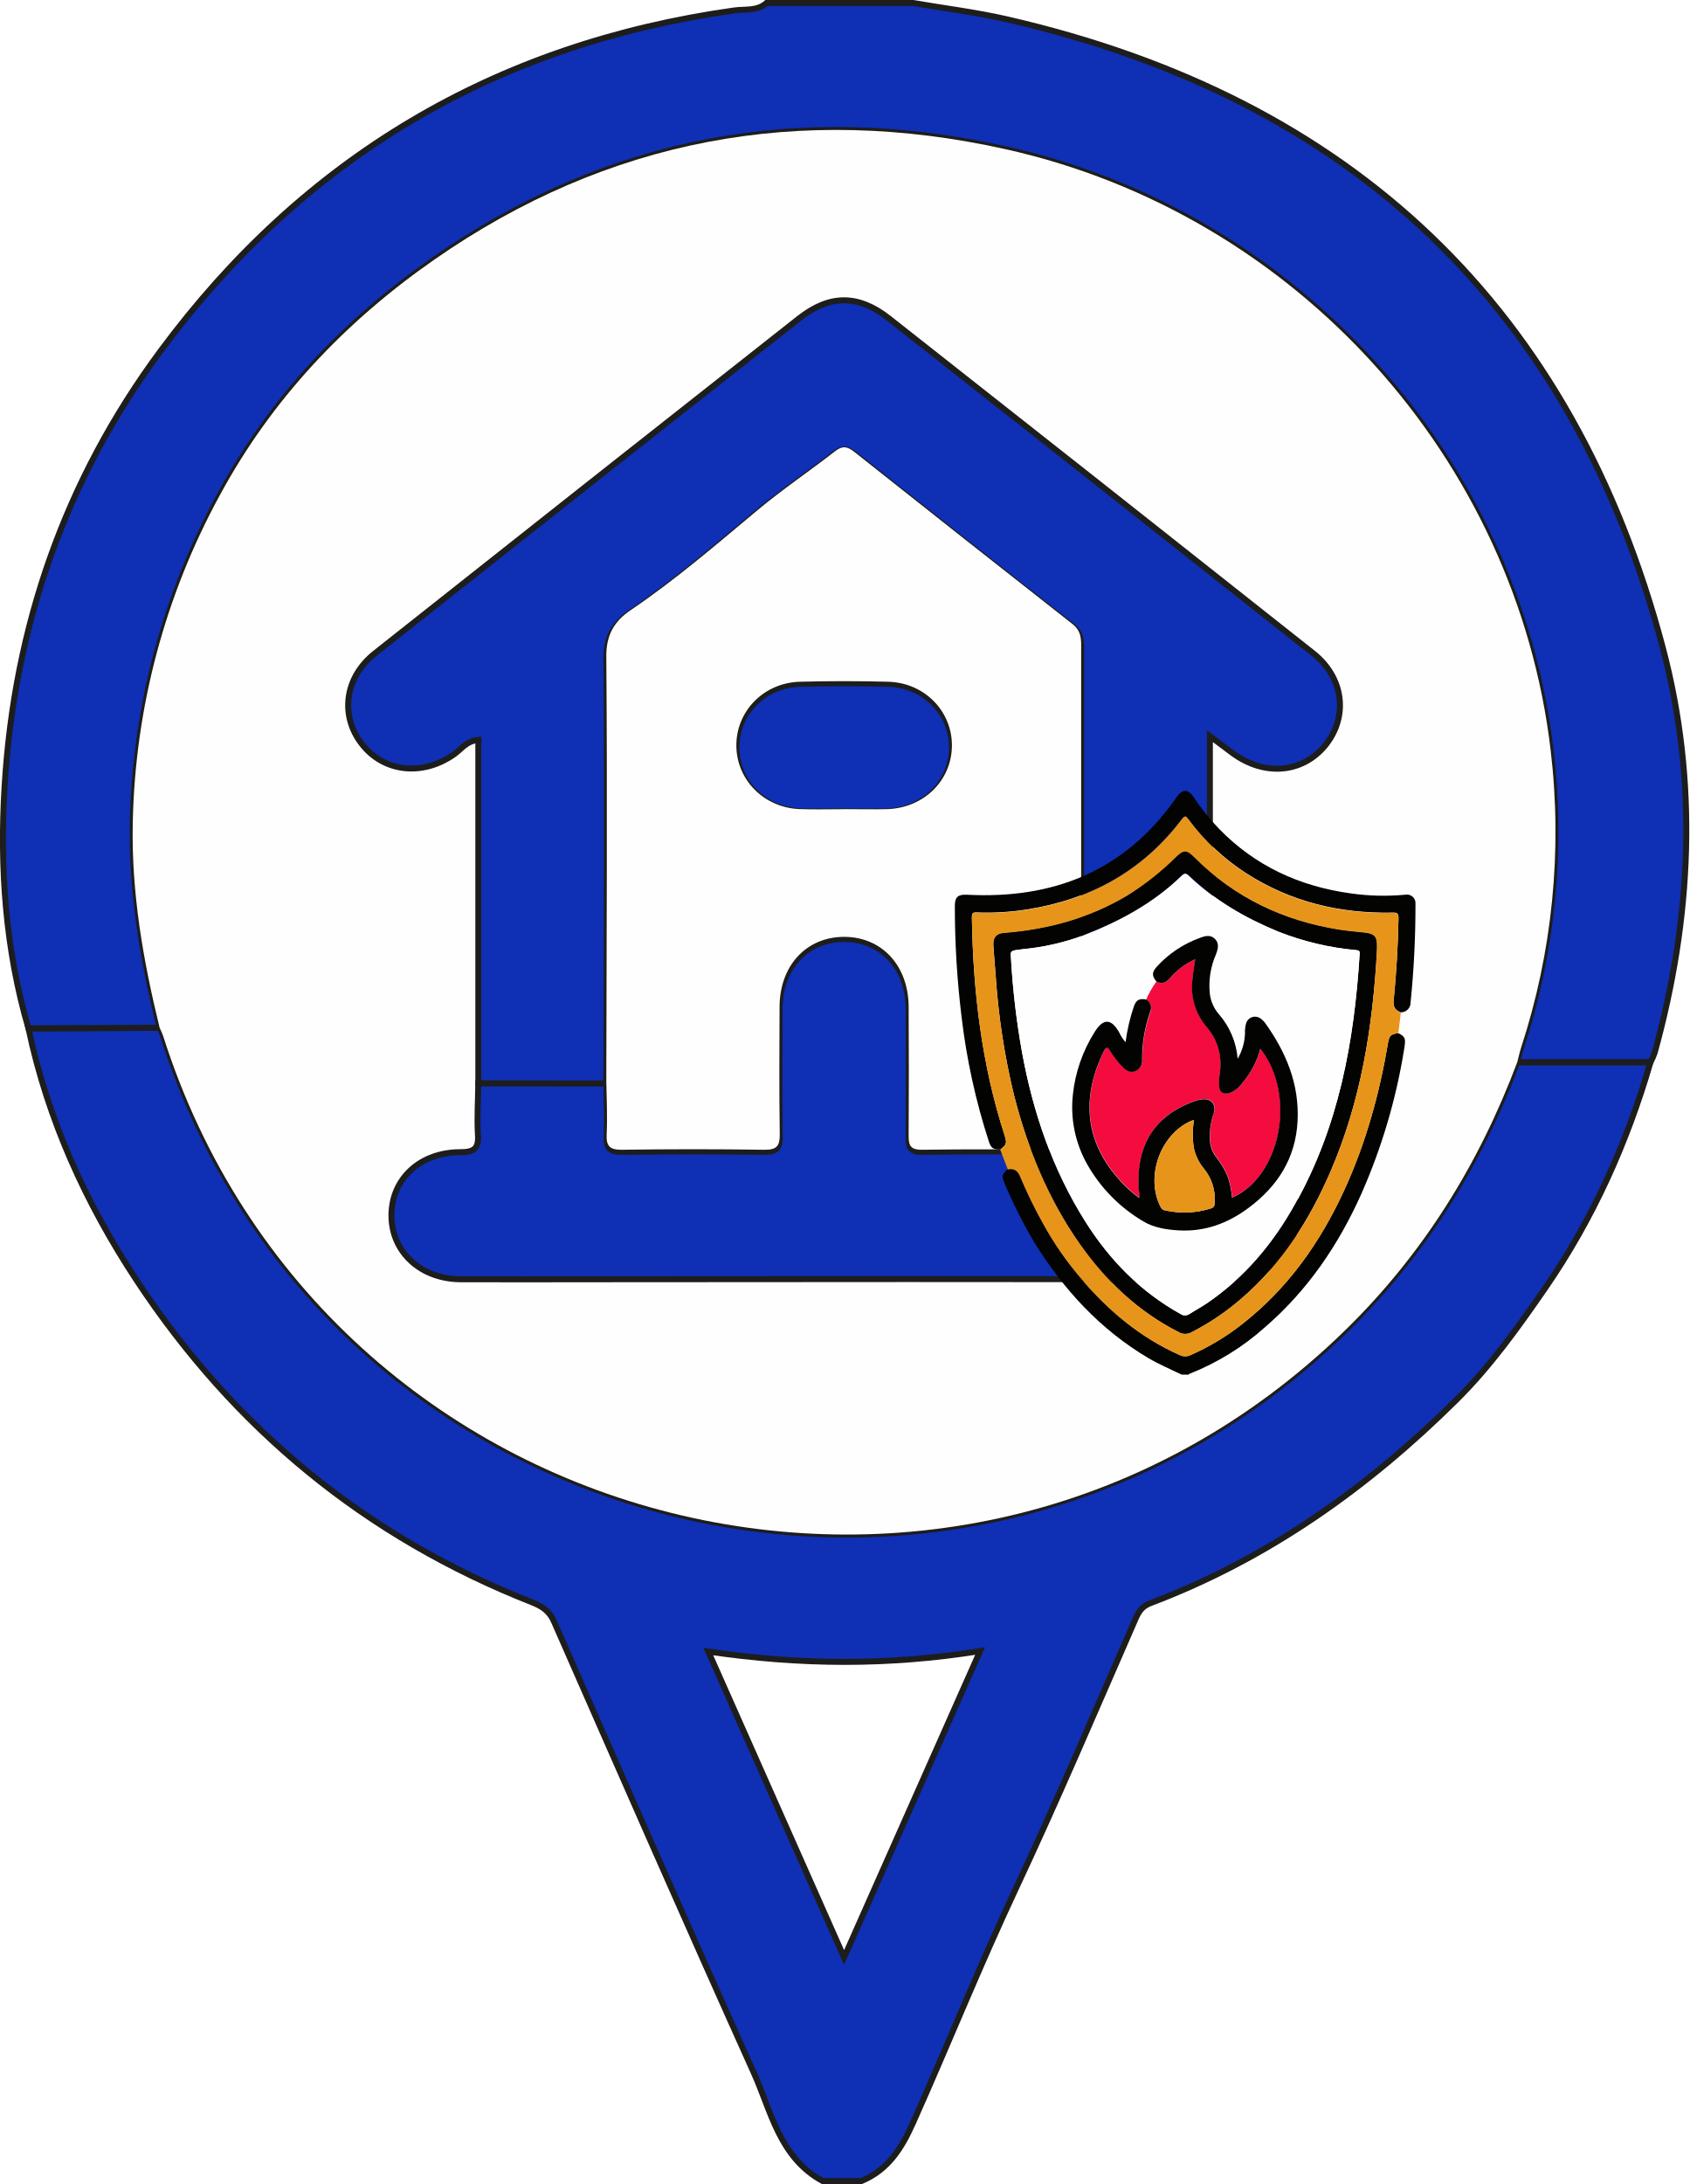
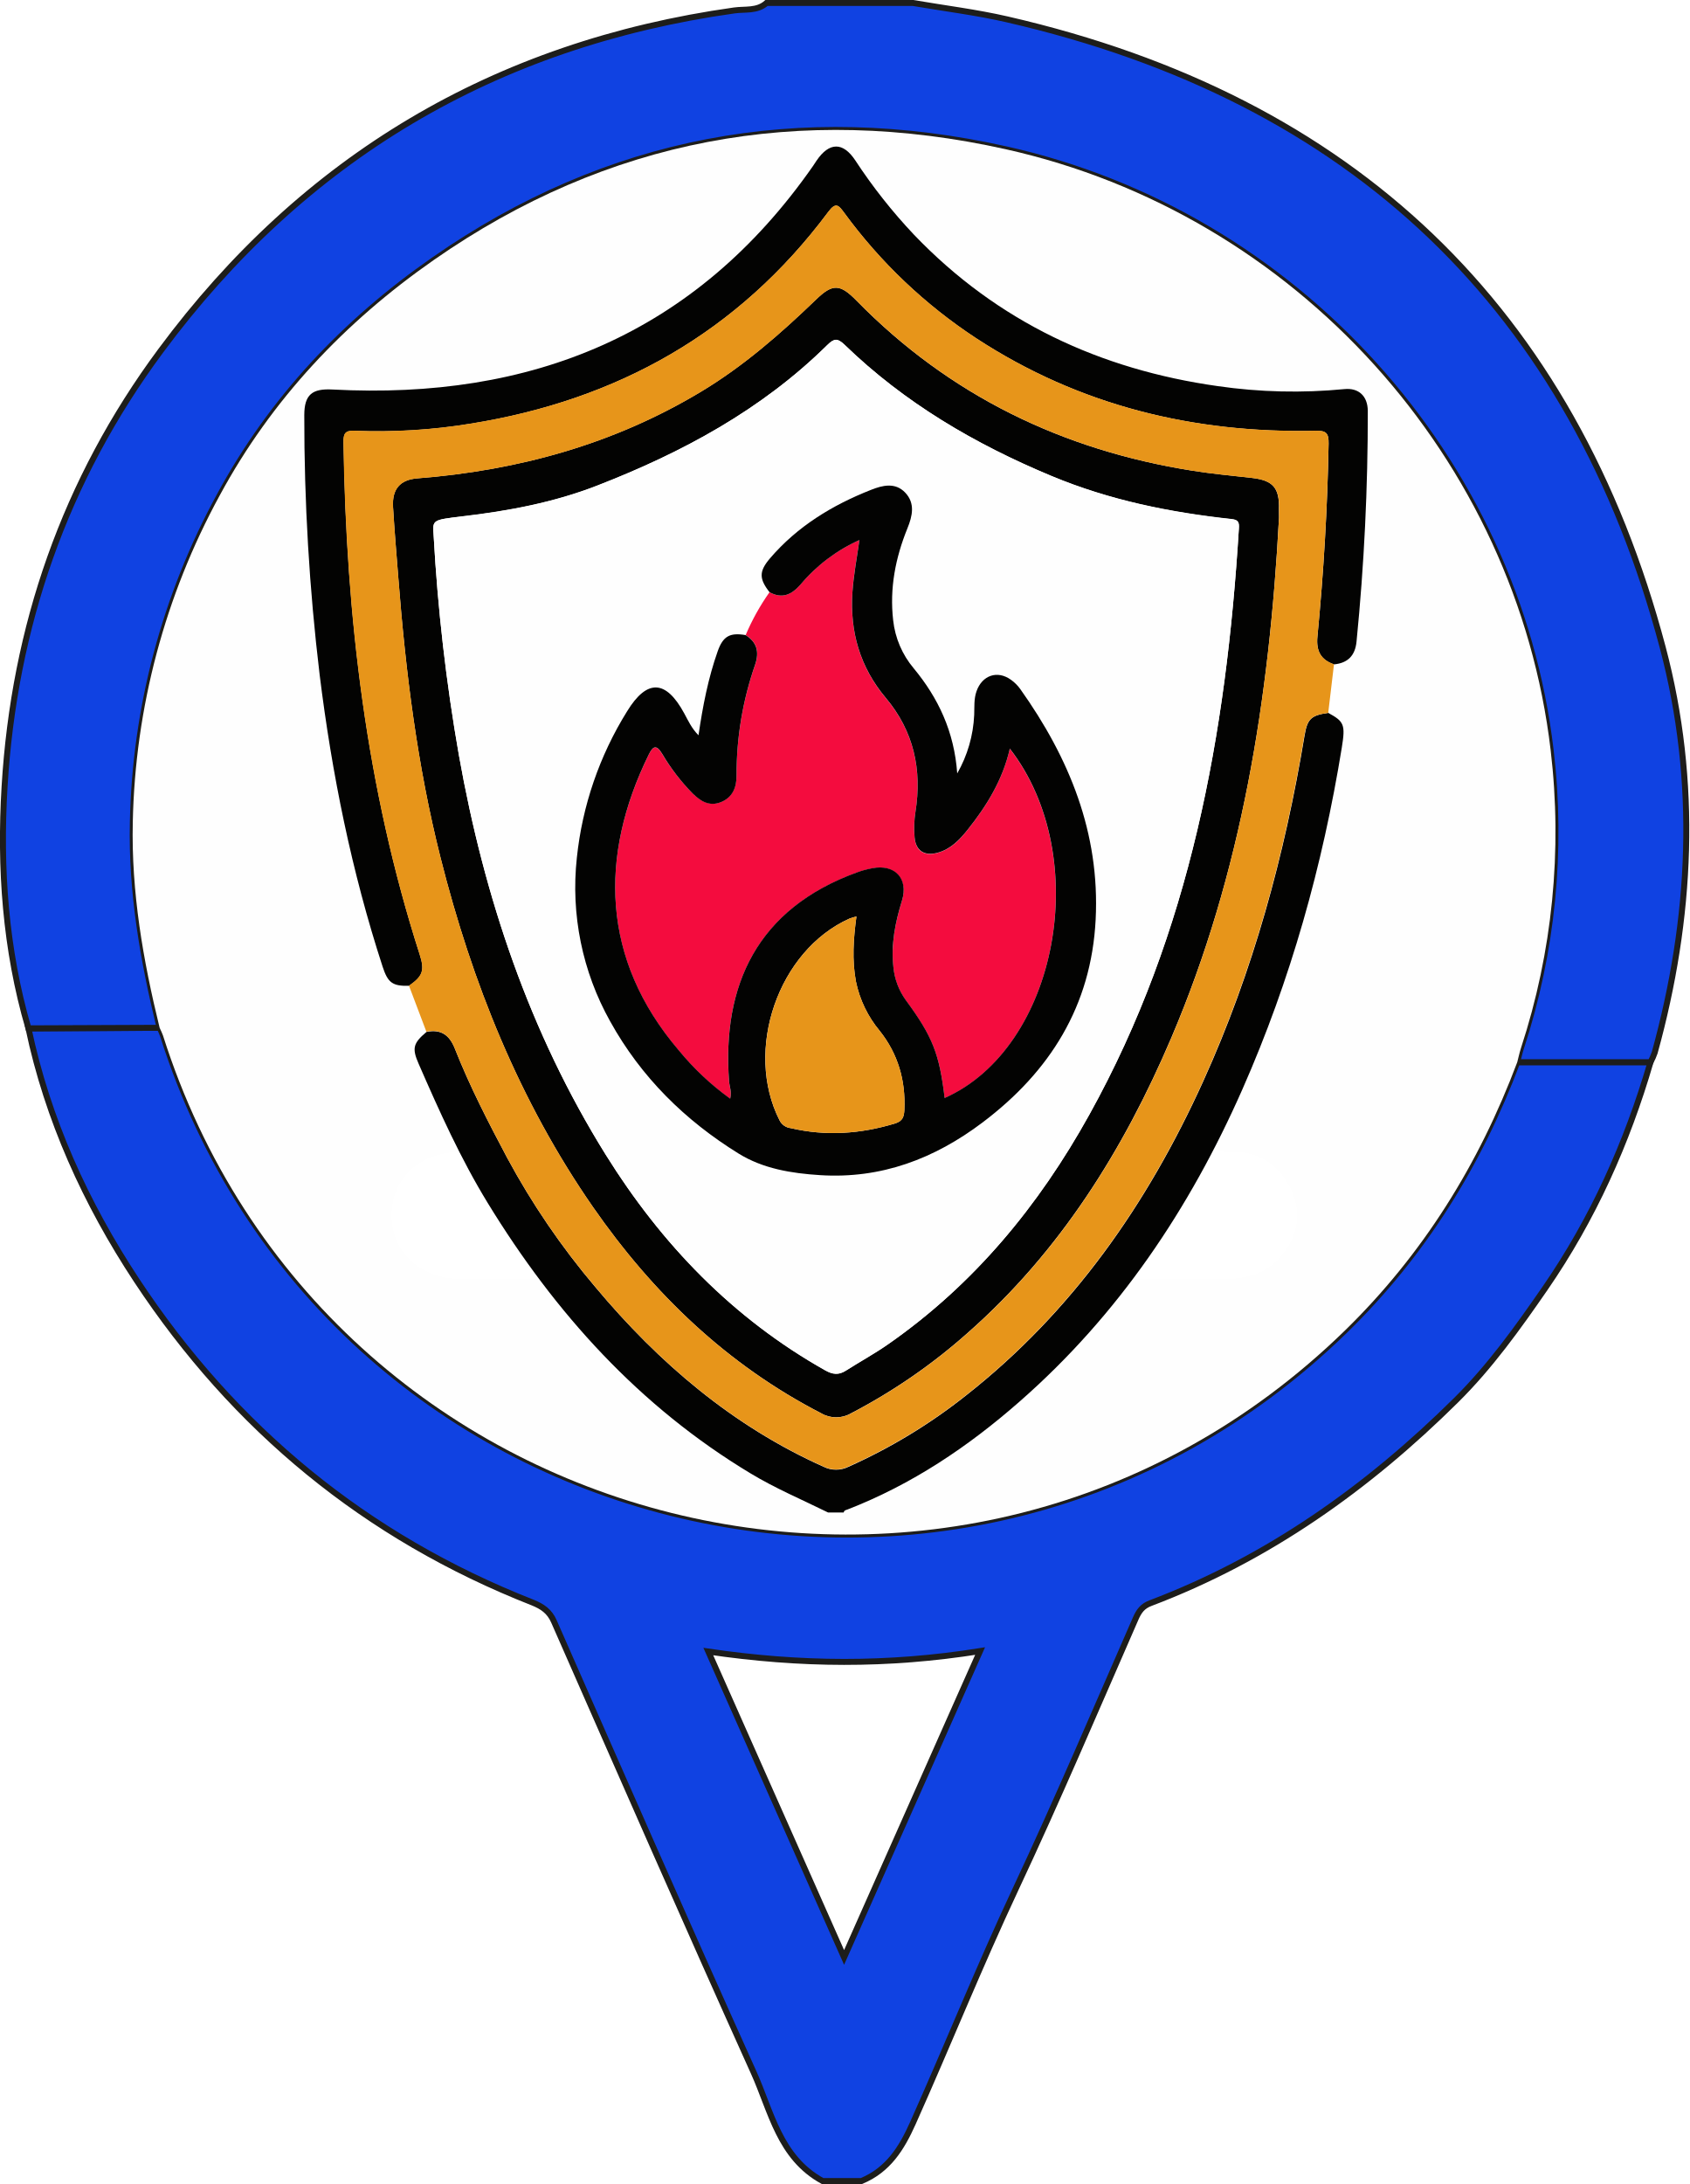
<svg xmlns="http://www.w3.org/2000/svg" viewBox="0 0 566.49 732.21">
  <defs>
-     <style>.cls-1{fill:#0f2fb5;stroke:#1d1d1b;stroke-miterlimit:10;stroke-width:2px;}.cls-2{fill:#fefefe;}.cls-3{fill:#030302;}.cls-4{fill:#e7951a;}.cls-5{fill:#f40c3e;}</style>
+     <style>.cls-1{fill:#1042e2;stroke:#1d1d1b;stroke-miterlimit:10;stroke-width:2px;}.cls-2{fill:#fefefe;}.cls-3{fill:#030302;}.cls-4{fill:#e7951a;}.cls-5{fill:#f40c3e;}</style>
  </defs>
  <g id="Capa_4" data-name="Capa 4">
    <path class="cls-1" d="M275.84,731.21c-14.45-7.91-17.19-23.27-23.08-36.34-22.67-50.27-44.79-100.79-67-151.27-1.5-3.42-3.86-5-7.14-6.33-56-22-100.07-58.42-132.79-108-17.1-25.92-29.85-54-36.29-84.5l44-.18a27.48,27.48,0,0,1,1.11,2.56c54,170.12,268.22,223.68,396.24,99.05,26.32-25.63,45.11-56,57.91-90.08h44.69c-7.91,27.07-19.26,52.47-35.43,75.89-9.1,13.16-18.36,26.11-29.72,37.37-29.6,29.32-63.06,53.15-102.51,68.08-2.69,1-3.89,2.67-5,5.2-13.25,30.27-26.18,60.69-40.22,90.61-12.15,25.89-22.8,52.4-34.46,78.48-3.79,8.48-8.32,15.75-17.29,19.47Zm52.83-177.67c-30.95,4.94-60.41,4.69-91.14.16,15.35,34.57,30.16,67.92,45.53,102.55Z" />
    <path class="cls-1" d="M53.53,344.58l-44,.18c-7.72-26.51-9.64-53.68-8-81C4.73,210.15,21.72,161,53.93,117.56,101.73,53.06,165.82,14.81,246.23,3.5c3.6-.51,7.69.3,10.81-2.5H306.2c10.53,1.81,21.17,3.11,31.56,5.5,116,26.66,189.65,97,219.81,210.5,12,45.19,9.78,90.83-2.68,135.92a22,22,0,0,1-1.41,3.19H508.79c.42-1.59.75-3.2,1.26-4.77A232.63,232.63,0,0,0,520,251.5C508.51,153.9,434.69,71.75,337.3,50.05c-69.08-15.4-133.56-3.48-191.78,37.09-30,20.88-54.42,46.74-71.86,79A238.66,238.66,0,0,0,44.55,275.62C44,299.06,48,321.91,53.53,344.58Z" />
    <path class="cls-2" d="M53.53,344.58c-5.55-22.67-9.54-45.52-9-69A238.66,238.66,0,0,1,73.66,166.13c17.44-32.25,41.9-58.11,71.86-79,58.22-40.57,122.7-52.49,191.78-37.09C434.69,71.75,508.51,153.9,520,251.5a232.63,232.63,0,0,1-9.94,99.84c-.51,1.57-.84,3.18-1.26,4.77-12.8,34.1-31.59,64.45-57.91,90.08-128,124.63-342.22,71.07-396.24-99.05A27.48,27.48,0,0,0,53.53,344.58ZM160.4,363.24c-.07,5.7-.47,11.42-.1,17.09.31,4.73-1.33,5.87-6,5.89-13.62,0-23,9.07-23,21.31s9.79,21.21,23.16,21.3c14.69.09,29.38,0,44.08,0q105.85,0,211.71,0c7.36,0,13.92-1.58,18.86-7.13,5.89-6.62,7.65-14.3,4-22.5-3.86-8.62-10.9-13.35-20.49-13-5.38.17-7.14-1.19-6.77-6.63.48-6.84,0-13.76-.08-20.65V246.75c3.44,2.58,5.49,4.12,7.54,5.64,10.61,7.86,23.38,6.86,31.07-2.44,7.91-9.56,6.44-22.72-4-31q-71-56.24-142.2-112.22c-10.36-8.16-19.92-8.09-30.21,0Q196.8,162.84,125.77,219c-10.17,8.05-11.87,20.69-4.43,30.37s20.37,11,31,3.47c2.39-1.69,4.18-4.49,8.09-4.8Z" />
-     <path class="cls-1" d="M160.4,363.24V248.07c-3.91.31-5.7,3.11-8.09,4.8-10.6,7.48-23.63,6.07-31-3.47s-5.74-22.32,4.43-30.37q71-56.21,142.19-112.25c10.29-8.1,19.85-8.17,30.21,0q71.19,56,142.2,112.22c10.41,8.24,11.88,21.4,4,31-7.69,9.3-20.46,10.3-31.07,2.44-2-1.52-4.1-3.06-7.54-5.64V359H362.82c-.08-2.6-.24-5.21-.24-7.81q0-66.22,0-132.46c0-3.27.26-6.24-3-8.81-24.47-19.08-48.78-38.37-73.08-57.65-2.18-1.72-3.87-2.2-6.3-.32-8.71,6.73-17.88,12.92-26.32,20-13.81,11.53-27.41,23.27-42.37,33.39-5.4,3.65-8.24,8.16-8.18,15.57.4,47.47.09,94.94,0,142.41Z" />
-     <path class="cls-1" d="M160.4,363.24h42.92c.07,5.93.4,11.87.12,17.78-.19,4.07,1.17,5.21,5.25,5.16q23.81-.33,47.62,0c4.2.06,5.24-1.28,5.18-5.24-.22-14.23-.13-28.46-.07-42.7.06-13.8,9-23.44,21.65-23.43s21.58,9.63,21.64,23.44q.1,21.35,0,42.7c0,3.16.05,5.29,4.41,5.23,16.35-.23,32.71-.17,49.06,0,3.44,0,4.58-1,4.51-4.42-.16-7.59.07-15.18.14-22.77h42.91c.07,6.88.56,13.8.08,20.64-.37,5.44,1.39,6.8,6.77,6.63,9.59-.32,16.63,4.41,20.49,13,3.67,8.2,1.91,15.88-4,22.5-4.94,5.55-11.5,7.14-18.86,7.13q-105.86-.13-211.71,0c-14.7,0-29.39.07-44.08,0-13.37-.09-23.11-9.13-23.16-21.3s9.39-21.26,23-21.31c4.68,0,6.32-1.16,6-5.89C159.93,374.66,160.33,368.94,160.4,363.24Z" />
-     <path class="cls-1" d="M283.1,272c-5.05,0-10.1.18-15.14-.05-11.8-.53-20.92-9.79-21-21.13-.13-11.64,9.16-21.22,21.31-21.55q14.77-.41,29.57,0c12.17.32,21.48,9.85,21.4,21.48S309.8,271.57,297.52,272C292.72,272.11,287.91,272,283.1,272Z" />
    <path class="cls-2" d="M362.83,358.27c-.07,7.58-.31,15.18-.15,22.76.08,3.42-1.06,4.46-4.5,4.43-16.36-.15-32.71-.21-49.06,0-4.36.06-4.43-2.06-4.41-5.23q.14-21.35,0-42.7c-.06-13.8-9-23.44-21.65-23.44s-21.58,9.64-21.64,23.43c-.06,14.24-.15,28.48.06,42.71.06,3.95-1,5.3-5.17,5.24q-23.81-.36-47.62,0c-4.09.06-5.45-1.08-5.25-5.16.28-5.91,0-11.85-.12-17.78.08-47.47.39-94.94,0-142.41-.06-7.41,2.78-11.91,8.18-15.57,14.95-10.12,28.56-21.86,42.37-33.38,8.44-7.05,17.61-13.24,26.32-20,2.43-1.88,4.12-1.4,6.29.32q36.47,28.93,73.08,57.65c3.3,2.57,3,5.54,3,8.81q0,66.24,0,132.46C362.59,353.06,362.74,355.66,362.83,358.27Zm-79.72-87c4.81,0,9.62.12,14.42,0,12.27-.39,21.6-9.59,21.69-21.23s-9.23-21.17-21.4-21.48q-14.77-.39-29.57,0c-12.16.33-21.44,9.91-21.32,21.55.12,11.34,9.24,20.61,21,21.13C273,271.46,278.06,271.27,283.11,271.29Z" />
-     <path class="cls-3" d="M468.93,346.37c2.31,1.24,2.51,1.68,2,5a197.24,197.24,0,0,1-14.43,48.92c-7.68,17.15-18,32.32-32.3,44.68a84.38,84.38,0,0,1-25,15.49c-.23.08-.49.1-.55.41H396.3c-3.78-1.84-7.66-3.45-11.28-5.6-16.12-9.57-28.36-22.93-38.15-38.71a161.91,161.91,0,0,1-10.05-20c-1-2.24-.79-3,1.14-4.56,2.08-.42,3.34.44,4.12,2.39a153.44,153.44,0,0,0,7.63,15.69,107.76,107.76,0,0,0,12.74,18.42c9.26,10.91,20,19.94,33.19,25.78a4.12,4.12,0,0,0,3.61,0,80.06,80.06,0,0,0,17.08-10.21c15.42-12,26.32-27.37,34.42-45,7.28-15.82,11.84-32.41,14.73-49.52C465.89,347.18,466.43,346.7,468.93,346.37Z" />
-     <path class="cls-3" d="M461.78,318.38c-1.4,26-5.44,50.9-15.64,74.48-7,16.11-16.19,30.66-29.59,42.29a83.59,83.59,0,0,1-16.94,11.5,4.33,4.33,0,0,1-4.31,0c-13.65-6.94-24.43-17.16-33.16-29.56C351.45,401.91,344.57,385,340,367a235.45,235.45,0,0,1-6.11-40c-.27-3.41-.57-6.82-.78-10.23-.15-2.55,1-3.9,3.52-4.09,14.66-1.14,28.52-4.88,41.25-12.44a94.34,94.34,0,0,0,16.67-13.18c2.43-2.31,3.48-2.24,5.88.17,13.52,13.6,29.93,21.4,48.76,24.36,2.87.46,5.78.72,8.67,1,3.07.35,4,1.43,3.93,4.49C461.76,317.78,461.78,318.35,461.78,318.38ZM339,320.89a263.24,263.24,0,0,0,3.68,31.53c3.68,20.34,10.24,39.65,21.32,57.2,8.1,12.82,18.48,23.44,31.89,30.88a2.62,2.62,0,0,0,3,0c2-1.28,4.16-2.42,6.13-3.78,12.46-8.56,21.87-19.8,29.25-32.92,14.66-26.07,19.88-54.55,21.7-83.93.05-.8,0-1.22-1-1.33a94.61,94.61,0,0,1-26.17-6.17c-11.14-4.57-21.33-10.46-30.05-18.78-1.06-1-1.57-.89-2.54.06-9.54,9.27-21,15.37-33.31,20.09a79.86,79.86,0,0,1-19.76,4.45C338.84,318.72,338.84,318.7,339,320.89Z" />
-     <path class="cls-2" d="M339,320.89c-.16-2.19-.16-2.17,4.08-2.66a79.86,79.86,0,0,0,19.76-4.45c12.26-4.72,23.77-10.82,33.31-20.09,1-.95,1.48-1.07,2.54-.06,8.72,8.32,18.91,14.21,30.05,18.78a94.61,94.61,0,0,0,26.17,6.17c1,.11,1.09.53,1,1.33-1.82,29.38-7,57.86-21.7,83.93C426.87,417,417.46,428.2,405,436.76c-2,1.36-4.1,2.5-6.13,3.78a2.62,2.62,0,0,1-3,0c-13.41-7.44-23.79-18.06-31.89-30.88-11.08-17.55-17.64-36.86-21.32-57.2A263.24,263.24,0,0,1,339,320.89Z" />
-     <path class="cls-3" d="M469.77,339.4c-1.9-.63-2.62-1.89-2.42-3.92.9-9.21,1.47-18.44,1.63-27.69,0-1.52-.37-1.87-1.87-1.84-17.71.37-34.28-3.57-49.29-13.25a73.73,73.73,0,0,1-19.18-18c-.8-1.07-1.21-1.62-2.32-.14-13.09,17.3-30.67,27-51.92,30.33a85.63,85.63,0,0,1-16.85,1c-1.38-.06-1.66.36-1.64,1.67.4,24.94,3.3,49.5,11.07,73.34.75,2.3.44,3.09-1.55,4.46-2.41.06-3.08-.41-3.85-2.73a218.13,218.13,0,0,1-9.14-41.82,303.68,303.68,0,0,1-2.24-37.16c0-3,1.17-3.83,4.11-3.68,28.82,1.51,52.68-7.86,69.76-32l.53-.78c1.84-2.68,3.84-2.71,5.64,0a76.73,76.73,0,0,0,8.54,10.66c12.12,12.47,27,19.29,44.1,21.66a78,78,0,0,0,18.38.45,2.87,2.87,0,0,1,3.41,3.11,322.18,322.18,0,0,1-1.64,33A3.24,3.24,0,0,1,469.77,339.4Z" />
-     <path class="cls-4" d="M468.93,346.37c-2.5.33-3,.81-3.45,3.24-2.89,17.11-7.45,33.7-14.73,49.52-8.1,17.59-19,33-34.42,45a80.06,80.06,0,0,1-17.08,10.21,4.12,4.12,0,0,1-3.61,0c-13.21-5.84-23.93-14.87-33.19-25.78a107.76,107.76,0,0,1-12.74-18.42,153.44,153.44,0,0,1-7.63-15.69c-.78-1.95-2-2.81-4.12-2.39q-1.26-3.3-2.53-6.6c2-1.37,2.3-2.16,1.55-4.46-7.77-23.84-10.67-48.4-11.07-73.34,0-1.31.26-1.73,1.64-1.67a85.63,85.63,0,0,0,16.85-1c21.25-3.37,38.83-13,51.92-30.33,1.11-1.48,1.52-.93,2.32.14a73.73,73.73,0,0,0,19.18,18c15,9.68,31.58,13.62,49.29,13.25,1.5,0,1.9.32,1.87,1.84-.16,9.25-.73,18.48-1.63,27.69-.2,2,.52,3.29,2.42,3.92Zm-7.15-28s0-.6,0-1.17c.1-3.06-.86-4.14-3.93-4.49-2.89-.32-5.8-.58-8.67-1-18.83-3-35.24-10.76-48.76-24.36-2.4-2.41-3.45-2.48-5.88-.17a94.34,94.34,0,0,1-16.67,13.18c-12.73,7.56-26.59,11.3-41.25,12.44-2.49.19-3.67,1.54-3.52,4.09.21,3.41.51,6.82.78,10.23A235.45,235.45,0,0,0,340,367c4.58,17.93,11.46,34.87,22.15,50.06,8.73,12.4,19.51,22.62,33.16,29.56a4.33,4.33,0,0,0,4.31,0,83.59,83.59,0,0,0,16.94-11.5c13.4-11.63,22.63-26.18,29.59-42.29C456.34,369.28,460.38,344.38,461.78,318.38Z" />
-     <path class="cls-5" d="M384.32,335.2a33.1,33.1,0,0,1,3.47-6.13c1.83,1,3.2.37,4.49-1.09a23.9,23.9,0,0,1,8.57-6.39l0,0c-.35,2.5-.85,5-1,7.5a20.33,20.33,0,0,0,4.86,15.14c4,4.73,5.29,10.25,4.29,16.35a14.46,14.46,0,0,0-.12,3.6c.17,2,1.41,2.74,3.33,2.22a8.46,8.46,0,0,0,4.33-3.25,28.86,28.86,0,0,0,6.17-11.66c12.18,15.49,6.95,42.84-9.47,50-.74-6.3-1.74-8.78-5.61-14a9.45,9.45,0,0,1-1.81-4.73,22.92,22.92,0,0,1,1.24-9.53c1-3.17-1-5.27-4.29-4.66a15.54,15.54,0,0,0-2.2.59c-14.61,5.22-19.65,16.28-18.62,29.93a6.11,6.11,0,0,1,.16,2.49,39.23,39.23,0,0,1-7.49-7c-11.22-13-11.58-27.76-4.36-42.3.62-1.24,1.11-1.54,2-.15a29.39,29.39,0,0,0,4.43,5.69c1.13,1.1,2.48,1.88,4.12,1.23a3.7,3.7,0,0,0,2.25-3.84,46.93,46.93,0,0,1,2.71-15.84A3.2,3.2,0,0,0,384.32,335.2Z" />
-     <path class="cls-3" d="M400.85,321.59a23.9,23.9,0,0,0-8.57,6.39c-1.29,1.46-2.66,2.07-4.49,1.09-1.53-1.94-1.53-3,0-4.83a36,36,0,0,1,14.67-9.83c1.65-.64,3.53-1.13,5,.4s1,3.34.31,5.14a26.14,26.14,0,0,0-2.07,13.16,12.72,12.72,0,0,0,3,6.86,25.88,25.88,0,0,1,6.34,15,18.29,18.29,0,0,0,2.46-8.39,11,11,0,0,1,.34-3.38,3.12,3.12,0,0,1,5-1.64,6,6,0,0,1,1.35,1.32c7.09,9.86,11.58,20.61,10.94,33s-6.65,21.78-16.4,29.05c-7,5.22-14.75,8.11-23.61,7.56-4.15-.25-8.28-.92-11.83-3.08a51.8,51.8,0,0,1-18.67-19,38.93,38.93,0,0,1-4.84-23.42,48.94,48.94,0,0,1,7.3-21c2.91-4.72,5.66-4.54,8.3.27a12.38,12.38,0,0,0,2.07,3.15,62,62,0,0,1,2.79-12c.77-2.15,1.74-2.72,4.05-2.33a3.2,3.2,0,0,1,1.39,4.24A46.93,46.93,0,0,0,383,355.28a3.7,3.7,0,0,1-2.25,3.84c-1.64.65-3-.13-4.12-1.23a29.39,29.39,0,0,1-4.43-5.69c-.87-1.39-1.36-1.09-2,.15-7.22,14.54-6.86,29.3,4.36,42.3a39.23,39.23,0,0,0,7.49,7,6.11,6.11,0,0,0-.16-2.49c-1-13.65,4-24.71,18.62-29.93a15.54,15.54,0,0,1,2.2-.59c3.27-.61,5.28,1.49,4.29,4.66a22.92,22.92,0,0,0-1.24,9.53,9.45,9.45,0,0,0,1.81,4.73c3.87,5.22,4.87,7.7,5.61,14,16.42-7.2,21.65-34.55,9.47-50a28.86,28.86,0,0,1-6.17,11.66,8.46,8.46,0,0,1-4.33,3.25c-1.92.52-3.16-.24-3.33-2.22a14.46,14.46,0,0,1,.12-3.6c1-6.1-.26-11.62-4.29-16.35a20.33,20.33,0,0,1-4.86-15.14c.17-2.51.67-5,1-7.5l.1,0Zm-.44,53.91a8.61,8.61,0,0,0-1,.31C389,380.38,384,394.66,389.24,404.72a2,2,0,0,0,1.61,1.1,29.16,29.16,0,0,0,15.17-.67c1.1-.33,1.3-1,1.35-1.94a16.27,16.27,0,0,0-3.57-11.31,16.06,16.06,0,0,1-3.46-7.07A28.39,28.39,0,0,1,400.41,375.5Z" />
-     <path class="cls-4" d="M400.41,375.5a28.39,28.39,0,0,0-.07,9.33,16.06,16.06,0,0,0,3.46,7.07,16.27,16.27,0,0,1,3.57,11.31c-.05,1-.25,1.61-1.35,1.94a29.16,29.16,0,0,1-15.17.67,2,2,0,0,1-1.61-1.1c-5.2-10.06-.2-24.34,10.15-28.91A8.61,8.61,0,0,1,400.41,375.5Z" />
+     <path class="cls-3" d="M445.41,239c5.35,2.91,5.8,3.94,4.55,11.67-6.43,39.57-17.13,77.84-33.33,114.53C398.9,405.38,375,440.88,342,469.81c-17.32,15.22-36.25,27.91-57.79,36.26-.53.21-1.14.24-1.27,1h-5.27c-8.71-4.3-17.68-8.07-26-13.11-37.2-22.39-65.48-53.67-88.09-90.61-9.1-14.87-16.23-30.74-23.19-46.7-2.3-5.24-1.82-6.92,2.63-10.68,4.8-1,7.71,1,9.52,5.61,5,12.66,11.24,24.76,17.61,36.73a251.72,251.72,0,0,0,29.42,43.11c21.37,25.55,46.13,46.67,76.62,60.34a9.43,9.43,0,0,0,8.35,0A184.7,184.7,0,0,0,324,467.81c35.6-28,60.78-64.06,79.48-105.25,16.81-37,27.35-75.88,34-115.93C438.41,241,439.66,239.84,445.41,239Z" />
+     <path class="cls-3" d="M428.91,173.54c-3.24,60.86-12.56,119.14-36.11,174.35-16.08,37.71-37.4,71.77-68.33,99a192.51,192.51,0,0,1-39.1,26.94,9.91,9.91,0,0,1-9.95,0c-31.54-16.25-56.43-40.16-76.59-69.19-24.68-35.56-40.55-75.22-51.13-117.19-7.75-30.7-11.66-62-14.12-93.51-.63-8-1.31-16-1.79-24-.36-6,2.37-9.12,8.12-9.57,33.85-2.66,65.86-11.43,95.26-29.12,14.2-8.55,26.58-19.37,38.48-30.84,5.62-5.41,8.05-5.26,13.58.38,31.21,31.84,69.12,50.11,112.58,57,6.64,1.06,13.35,1.67,20,2.43,7.09.81,9.29,3.34,9.07,10.51C428.87,172.14,428.91,173.47,428.91,173.54Zm-283.5,5.87a625.32,625.32,0,0,0,8.49,73.8c8.49,47.63,23.65,92.82,49.24,133.9,18.7,30,42.67,54.89,73.62,72.29,2.5,1.41,4.51,1.6,6.88.09,4.7-3,9.61-5.67,14.17-8.85,28.77-20,50.5-46.35,67.53-77.05,33.86-61,45.9-127.7,50.11-196.47.12-1.89-.09-2.87-2.39-3.12-20.73-2.24-40.91-6.31-60.43-14.44-25.72-10.71-49.27-24.49-69.4-44-2.45-2.36-3.62-2.07-5.86.14-22,21.72-48.6,36-76.92,47-14.61,5.72-30,8.6-45.63,10.41C145,174.32,145,174.29,145.41,179.41Z" />
+     <path class="cls-2" d="M145.41,179.41c-.38-5.12-.37-5.09,9.41-6.23,15.58-1.81,31-4.69,45.63-10.41,28.32-11.06,54.89-25.32,76.92-47,2.24-2.21,3.41-2.5,5.86-.14,20.13,19.48,43.68,33.26,69.4,44,19.52,8.13,39.7,12.2,60.43,14.44,2.3.25,2.51,1.23,2.39,3.12-4.21,68.77-16.25,135.44-50.11,196.47-17,30.7-38.76,57-67.53,77.05-4.56,3.18-9.47,5.86-14.17,8.85-2.37,1.51-4.38,1.32-6.88-.09-30.95-17.4-54.92-42.27-73.62-72.29-25.59-41.08-40.75-86.27-49.24-133.9A625.32,625.32,0,0,1,145.41,179.41Z" />
+     <path class="cls-3" d="M447.35,222.74c-4.38-1.48-6-4.44-5.57-9.17,2.08-21.56,3.38-43.17,3.76-64.83.06-3.56-.87-4.37-4.31-4.29-40.89.85-79.17-8.38-113.83-31a171,171,0,0,1-44.28-42.07c-1.84-2.49-2.79-3.78-5.36-.33-30.22,40.51-70.82,63.11-119.88,71A192.83,192.83,0,0,1,119,144.45c-3.19-.14-3.84.84-3.79,3.92.92,58.39,7.63,115.88,25.56,171.67,1.73,5.38,1,7.24-3.57,10.46-5.58.14-7.12-1-8.89-6.41-10.39-31.88-17-64.58-21.12-97.88a720.53,720.53,0,0,1-5.15-87c0-6.95,2.68-9,9.48-8.62,66.54,3.53,121.64-18.4,161.08-74.88.42-.6.81-1.23,1.22-1.84,4.24-6.27,8.87-6.34,13-.09a179.36,179.36,0,0,0,19.72,24.95c28,29.21,62.4,45.15,101.83,50.72a176.83,176.83,0,0,0,42.45,1c4.82-.48,7.82,2.35,7.86,7.29a770.37,770.37,0,0,1-3.77,77.3C454.46,219.85,451.94,222.3,447.35,222.74Z" />
+     <path class="cls-4" d="M445.41,239c-5.75.8-7,1.92-8,7.59-6.67,40.05-17.21,78.9-34,115.93-18.7,41.19-43.88,77.24-79.48,105.25a184.7,184.7,0,0,1-39.43,23.9,9.43,9.43,0,0,1-8.35,0c-30.49-13.67-55.25-34.79-76.62-60.34a251.72,251.72,0,0,1-29.42-43.11c-6.37-12-12.61-24.07-17.61-36.73-1.81-4.58-4.72-6.58-9.52-5.61q-2.92-7.73-5.84-15.43c4.6-3.22,5.3-5.08,3.57-10.46-17.93-55.79-24.64-113.28-25.56-171.67-.05-3.08.6-4.06,3.79-3.92A192.83,192.83,0,0,0,157.88,142c49.06-7.88,89.66-30.48,119.88-71,2.57-3.45,3.52-2.16,5.36.33a171,171,0,0,0,44.28,42.07c34.66,22.65,72.94,31.88,113.83,31,3.44-.08,4.37.73,4.31,4.29-.38,21.66-1.68,43.27-3.76,64.83-.46,4.73,1.19,7.69,5.57,9.17Q446.39,230.9,445.41,239Zm-16.5-65.5c0-.07,0-1.4,0-2.74.22-7.17-2-9.7-9.07-10.51-6.68-.76-13.39-1.37-20-2.43-43.46-6.93-81.37-25.2-112.58-57-5.53-5.64-8-5.79-13.58-.38-11.9,11.47-24.28,22.29-38.48,30.84-29.4,17.69-61.41,26.46-95.26,29.12-5.75.45-8.48,3.61-8.12,9.57.48,8,1.16,16,1.79,24,2.46,31.52,6.37,62.81,14.12,93.51,10.58,42,26.45,81.63,51.13,117.19,20.16,29,45,52.94,76.59,69.19a9.91,9.91,0,0,0,9.95,0,192.51,192.51,0,0,0,39.1-26.94c30.93-27.21,52.25-61.27,68.33-99C416.35,292.68,425.67,234.4,428.91,173.54Z" />
+     <path class="cls-5" d="M250.05,212.92a76.84,76.84,0,0,1,8-14.37c4.21,2.29,7.39.87,10.36-2.55a55.36,55.36,0,0,1,19.79-14.95l0,0c-.81,5.85-2,11.67-2.35,17.55-.89,13.25,2.54,25.14,11.21,35.44,9.3,11.07,12.22,24,9.91,38.28a34.9,34.9,0,0,0-.28,8.42c.4,4.62,3.26,6.41,7.7,5.2s7.28-4.23,10-7.61c6.5-8.11,11.85-16.83,14.24-27.3,28.13,36.26,16.06,100.28-21.86,117.14-1.72-14.75-4-20.55-13-32.78a22.56,22.56,0,0,1-4.18-11.07c-.85-7.68.61-15,2.86-22.3s-2.36-12.33-9.9-10.9a31.91,31.91,0,0,0-5.07,1.37c-33.74,12.21-45.38,38.1-43,70.07.13,1.79,1,3.55.37,5.82a91.29,91.29,0,0,1-17.29-16.26c-25.93-30.43-26.74-65-10.07-99,1.43-2.91,2.56-3.62,4.56-.35A68.61,68.61,0,0,0,232.29,266c2.62,2.58,5.74,4.41,9.51,2.88s5.25-5,5.2-9a111.47,111.47,0,0,1,6.25-37.07C254.71,218.54,253.87,215.31,250.05,212.92Z" />
+     <path class="cls-3" d="M288.22,181.05A55.36,55.36,0,0,0,268.43,196c-3,3.42-6.15,4.84-10.36,2.55-3.55-4.53-3.55-7,.1-11.31,9.23-10.79,20.94-17.89,33.89-23,3.81-1.51,8.13-2.64,11.51.93s2.42,7.83.71,12c-4,9.87-6,20.08-4.76,30.81a30,30,0,0,0,6.87,16.06C314.64,234,320,245.3,321,259.3a43.38,43.38,0,0,0,5.69-19.63c.11-2.65-.14-5.32.78-7.92,1.88-5.36,7-7.14,11.56-3.84a13.46,13.46,0,0,1,3.11,3.1c16.4,23.07,26.75,48.23,25.28,77.27s-15.37,51-37.88,68c-16.18,12.22-34.05,19-54.51,17.7-9.59-.6-19.12-2.15-27.32-7.22-17.93-11.09-32.71-25.58-43.1-44.35a91.88,91.88,0,0,1-11.17-54.82,115.65,115.65,0,0,1,16.83-49.08c6.73-11,13.07-10.62,19.18.65,1.32,2.42,2.45,5,4.79,7.35,1.43-9.82,3.25-19.16,6.43-28.16,1.78-5,4-6.35,9.35-5.43,3.82,2.39,4.66,5.62,3.2,9.92A111.47,111.47,0,0,0,247,259.91c.05,4-1.3,7.42-5.2,9s-6.89-.3-9.51-2.88a68.61,68.61,0,0,1-10.23-13.31c-2-3.27-3.13-2.56-4.56.35-16.67,34-15.86,68.59,10.07,99a91.29,91.29,0,0,0,17.29,16.26c.62-2.27-.24-4-.37-5.82-2.38-32,9.26-57.86,43-70.07a31.91,31.91,0,0,1,5.07-1.37c7.54-1.43,12.19,3.48,9.9,10.9s-3.71,14.62-2.86,22.3a22.56,22.56,0,0,0,4.18,11.07c9,12.23,11.24,18,13,32.78,37.92-16.86,50-80.88,21.86-117.14-2.39,10.47-7.74,19.19-14.24,27.3-2.71,3.38-5.66,6.43-10,7.61s-7.3-.58-7.7-5.2a34.9,34.9,0,0,1,.28-8.42c2.31-14.29-.61-27.21-9.91-38.28-8.67-10.3-12.1-22.19-11.21-35.44.39-5.88,1.54-11.7,2.35-17.55l.24-.08Zm-1,126.21a20.46,20.46,0,0,0-2.35.7c-23.91,10.7-35.44,44.13-23.44,67.68a4.75,4.75,0,0,0,3.72,2.58c11.82,2.76,23.45,1.94,35-1.57,2.56-.78,3-2.27,3.12-4.54.45-9.86-2.13-18.77-8.24-26.47a37.66,37.66,0,0,1-8-16.56C285.68,321.89,286.18,314.69,287.2,307.26Z" />
+     <path class="cls-4" d="M287.2,307.26c-1,7.43-1.52,14.63-.15,21.82a37.66,37.66,0,0,0,8,16.56c6.11,7.7,8.69,16.61,8.24,26.47-.11,2.27-.56,3.76-3.12,4.54-11.57,3.51-23.2,4.33-35,1.57a4.75,4.75,0,0,1-3.72-2.58c-12-23.55-.47-57,23.44-67.68A20.46,20.46,0,0,1,287.2,307.26Z" />
  </g>
</svg>
